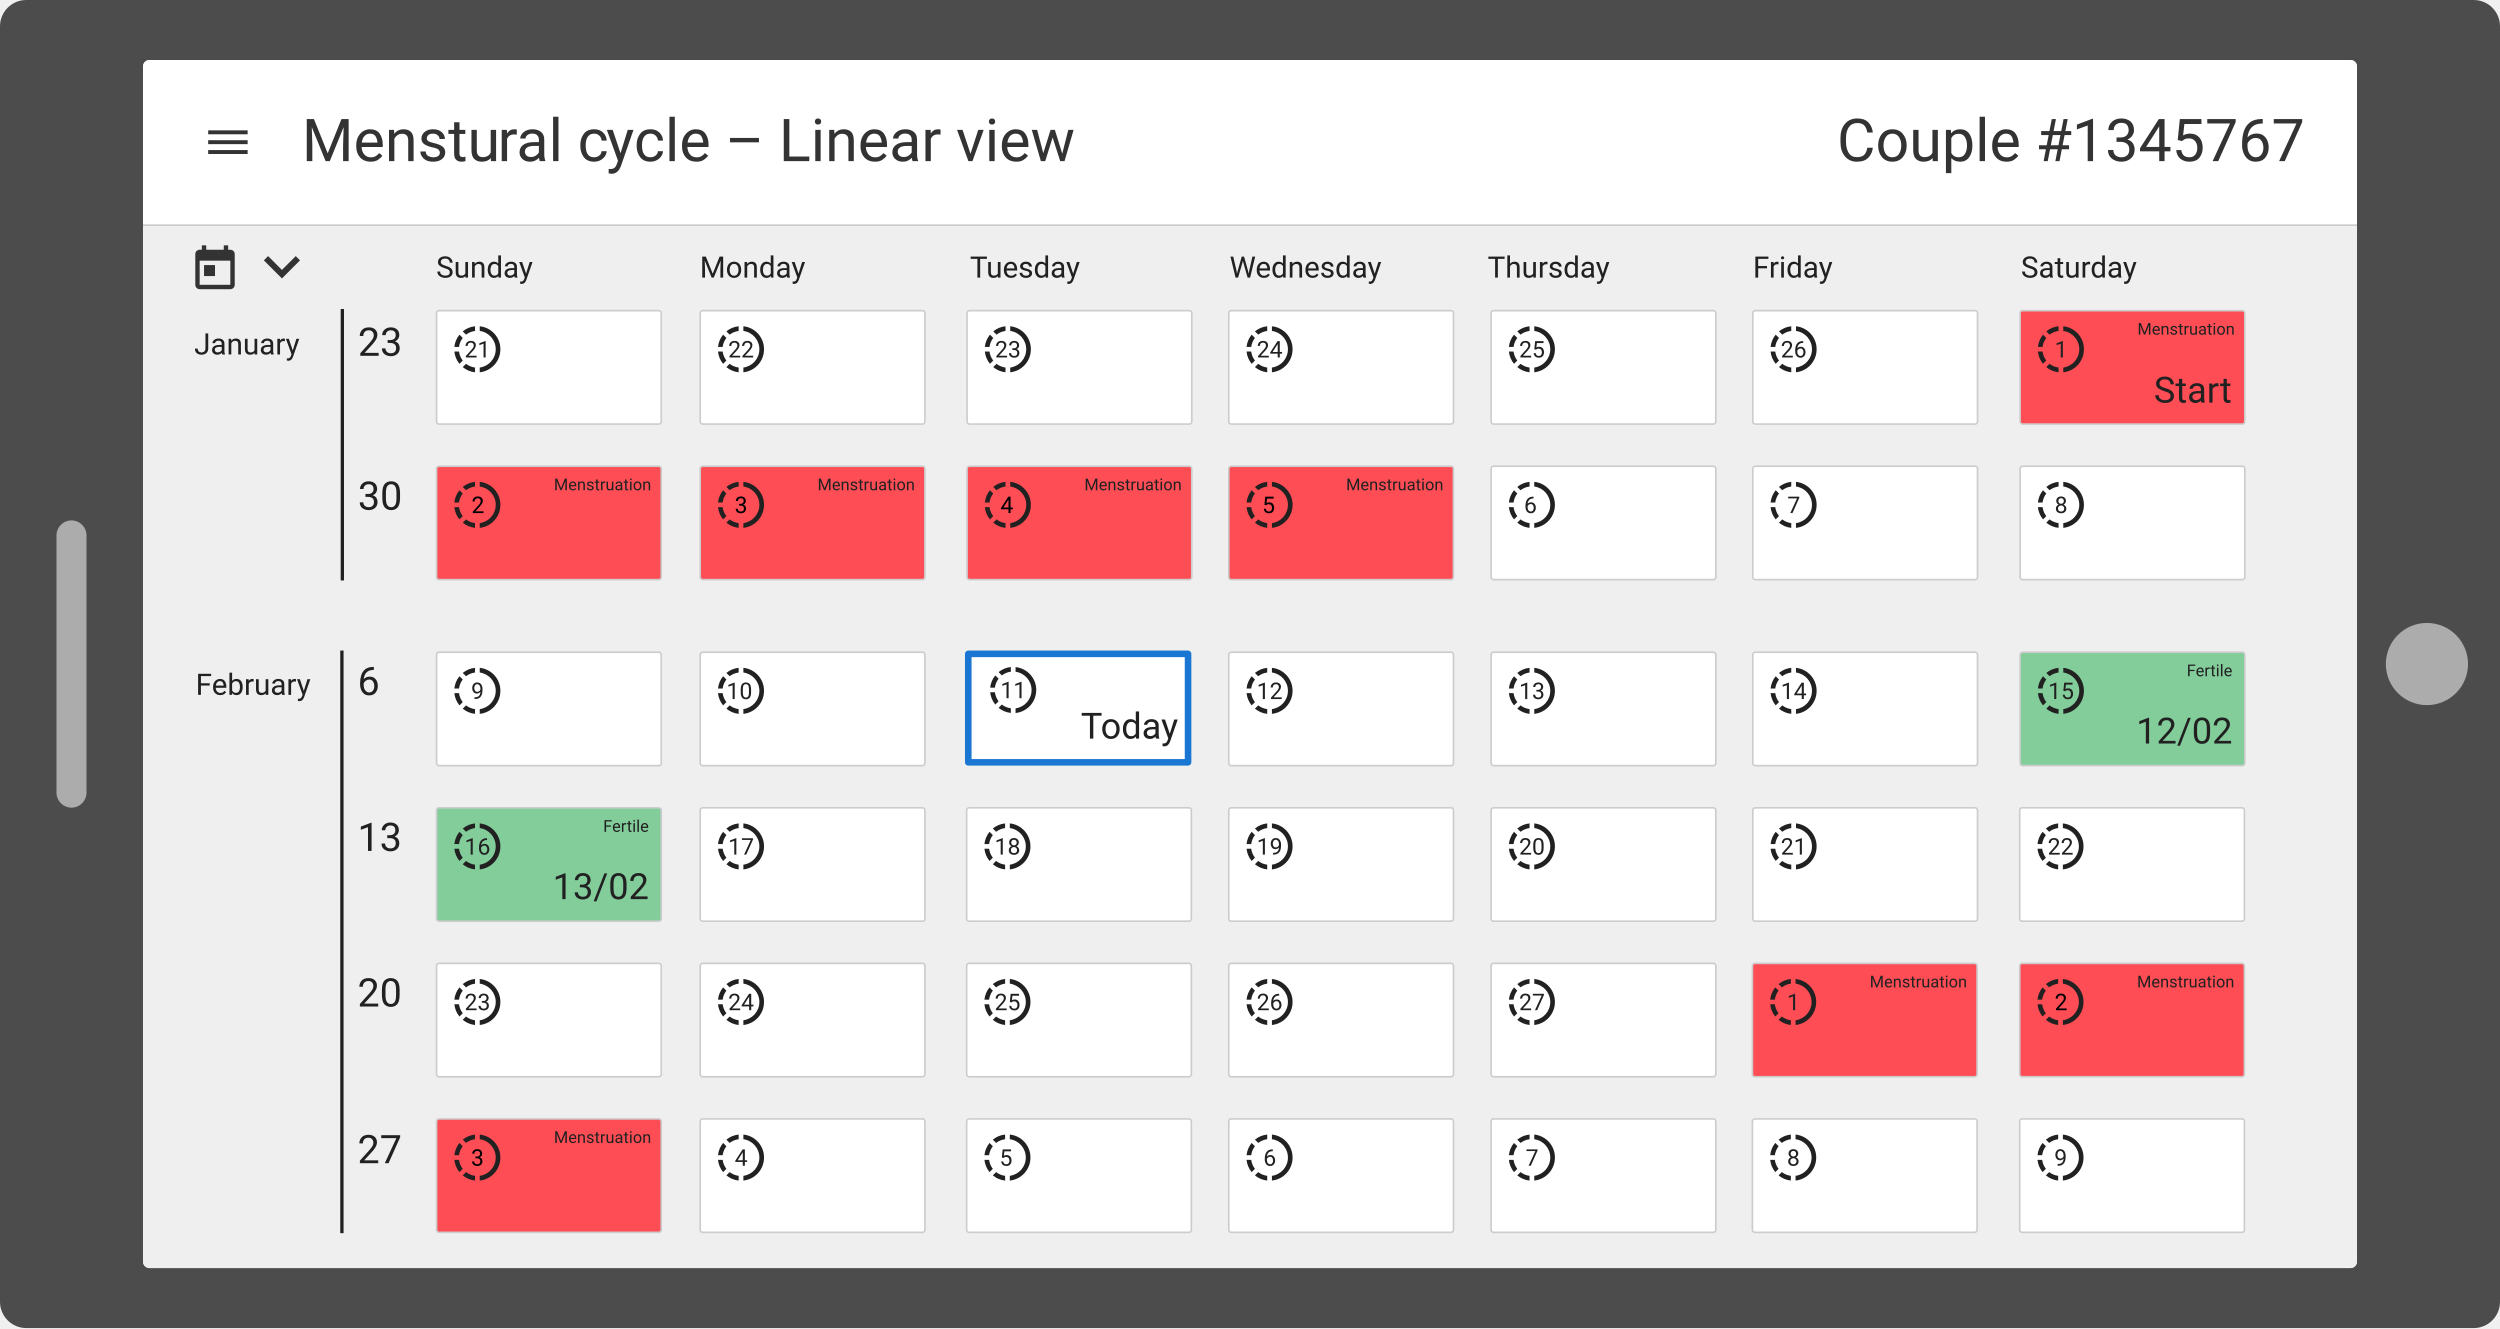
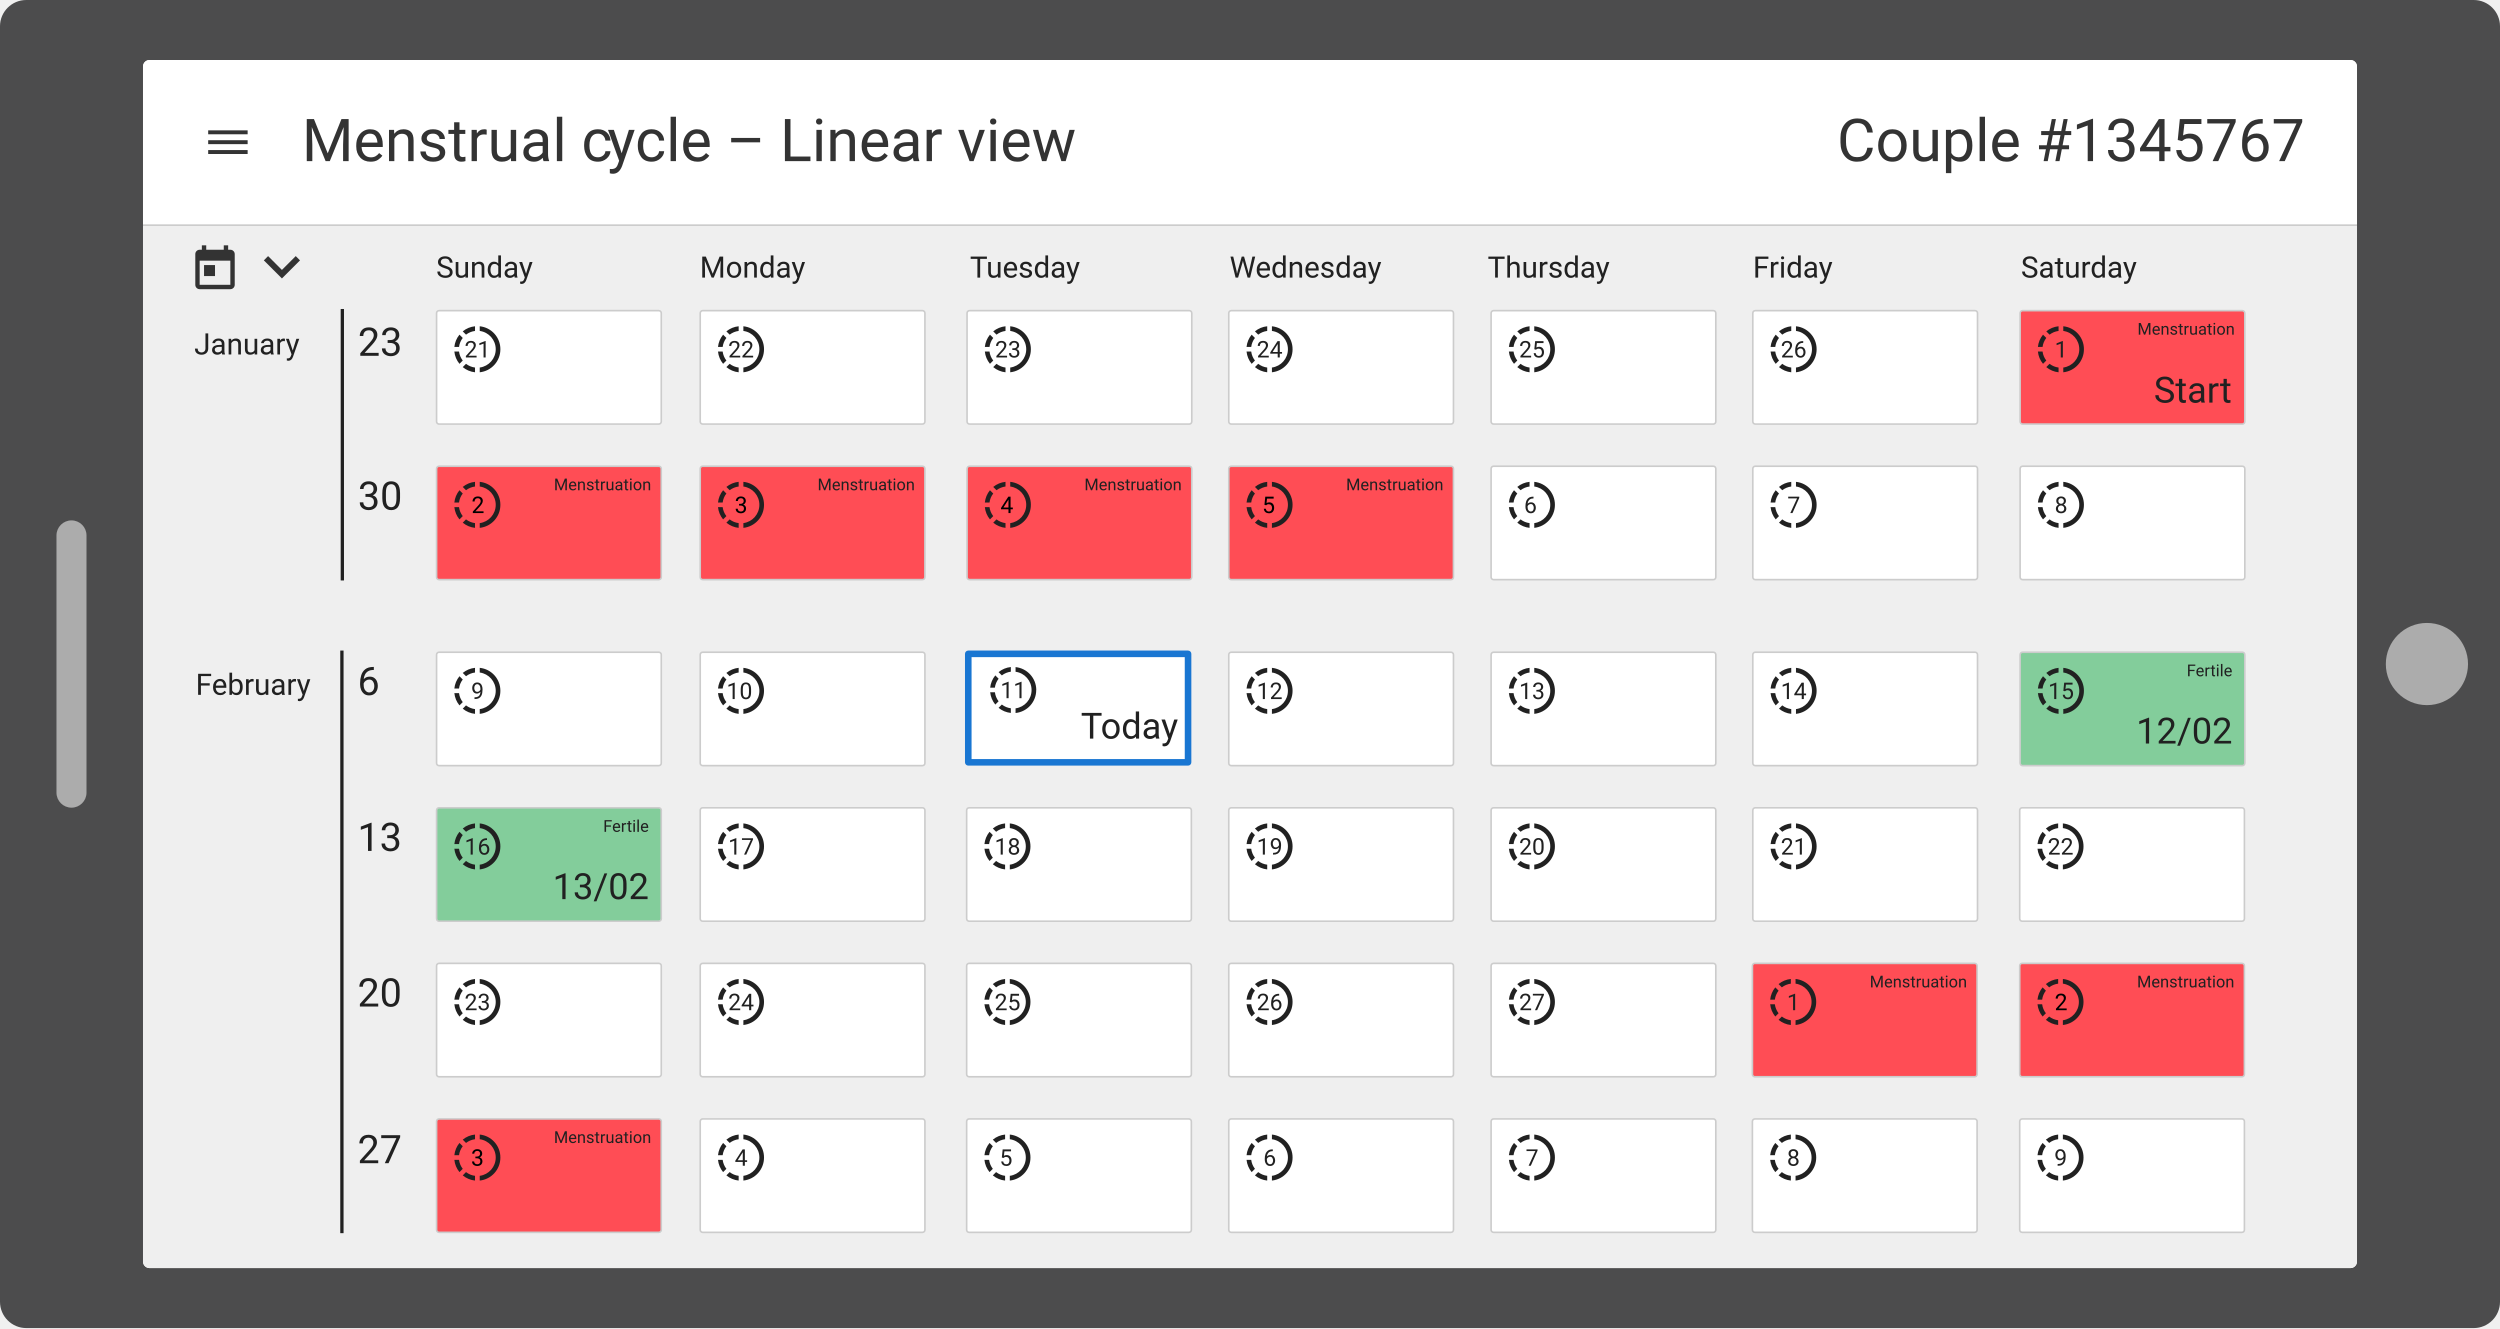
<svg xmlns="http://www.w3.org/2000/svg" xmlns:xlink="http://www.w3.org/1999/xlink" viewBox="0 0 1521 808">
  <defs>
-     <style>.cls-1{fill:#fff;}.cls-2{fill:#ccc;}.cls-12,.cls-19,.cls-22,.cls-23,.cls-3,.cls-5{fill:#212121;}.cls-4{fill:#ff4d55;}.cls-5{font-size:10px;}.cls-12,.cls-19,.cls-23,.cls-5{font-family:Roboto-Regular, Roboto;}.cls-6{fill:#4c4c4d;}.cls-7{fill:#acacac;}.cls-8{fill:#83cd9b;}.cls-9{letter-spacing:-0.01em;}.cls-10{letter-spacing:0.02em;}.cls-11{fill:#efefef;}.cls-12{font-size:18px;}.cls-13{letter-spacing:-0.01em;}.cls-14{letter-spacing:-0.05em;}.cls-15{letter-spacing:-0.02em;}.cls-16{letter-spacing:-0.01em;}.cls-17{letter-spacing:-0.01em;}.cls-18{letter-spacing:0.01em;}.cls-19{font-size:24px;}.cls-20{letter-spacing:0.13em;}.cls-21,.cls-27{fill:#333;}.cls-22,.cls-24{font-size:14px;font-family:Roboto-Medium, Roboto;}.cls-23{font-size:22px;}.cls-25{fill:#1976d2;}.cls-26{letter-spacing:-0.05em;}.cls-27{font-size:36px;font-family:Roboto-Light, Roboto;}.cls-28{letter-spacing:-0.02em;}.cls-29{letter-spacing:-0.01em;}</style>
+     <style>.cls-1{fill:#fff;}.cls-2{fill:#ccc;}.cls-12,.cls-19,.cls-22,.cls-23,.cls-3,.cls-5{fill:#212121;}.cls-4{fill:#ff4d55;}.cls-5{font-size:10px;}.cls-12,.cls-19,.cls-23,.cls-5{font-family:Roboto-Regular, Roboto;}.cls-6{fill:#4c4c4d;}.cls-7{fill:#acacac;}.cls-8{fill:#83cd9b;}.cls-9{letter-spacing:-0.01em;}.cls-10{letter-spacing:0.02em;}.cls-11{fill:#efefef;}.cls-12{font-size:18px;}.cls-13{letter-spacing:-0.01em;}.cls-14{letter-spacing:-0.05em;}.cls-15{letter-spacing:-0.02em;}.cls-16{letter-spacing:-0.01em;}.cls-17{letter-spacing:-0.01em;}.cls-18{letter-spacing:0.01em;}.cls-19{font-size:24px;}.cls-20{letter-spacing:0.13em;}.cls-21,.cls-27{fill:#333;}.cls-22,.cls-24{font-size:14px;font-family:Roboto-Medium, Roboto;}.cls-23{font-size:22px;}.cls-25{fill:#1976d2;}.cls-26{letter-spacing:-0.05em;}.cls-27{font-size:36px;font-family:Roboto-Light, Roboto;}.cls-28{letter-spacing:-0.01em;}</style>
    <symbol id="device" data-name="device" viewBox="0 0 1521 808">
      <rect class="cls-6" width="1521" height="808" rx="16" ry="16" />
      <rect class="cls-7" x="34.36" y="316.6" width="18.27" height="174.79" rx="9.14" ry="9.14" />
      <circle class="cls-7" cx="1476.54" cy="404" r="25" />
      <rect class="cls-1" x="87" y="36.5" width="1347" height="735" rx="4" ry="4" />
    </symbol>
    <symbol id="top-bar" data-name="top-bar" viewBox="0 0 1347 101">
      <path class="cls-1" d="M4,0H1343a4,4,0,0,1,4,4v96a0,0,0,0,1,0,0H0a0,0,0,0,1,0,0V4A4,4,0,0,1,4,0Z" />
      <text class="cls-27" transform="translate(1030.63 61.52)">Couple #1345767</text>
      <path class="cls-21" d="M39.66,54.8v2.4h24V54.8Zm0-6v2.4h24V48.8Zm0-6v2.4h24V42.8Z" />
      <rect class="cls-2" y="100" width="1347" height="1" />
    </symbol>
    <symbol id="calendar-item" data-name="calendar-item" viewBox="0 0 137.71 70">
      <rect class="cls-1" x="0.5" y="0.5" width="136.71" height="69" rx="1.5" ry="1.5" />
      <path class="cls-2" d="M135.71,1a1,1,0,0,1,1,1V68a1,1,0,0,1-1,1H2a1,1,0,0,1-1-1V2A1,1,0,0,1,2,1H135.71m0-1H2A2,2,0,0,0,0,2V68a2,2,0,0,0,2,2H135.71a2,2,0,0,0,2-2V2a2,2,0,0,0-2-2Z" />
      <path class="cls-3" d="M23.89,12.85V10a13.93,13.93,0,0,0-7.47,3.1l2,2A11.22,11.22,0,0,1,23.89,12.85Zm-7.46,4.26-2-2a14,14,0,0,0-3.11,7.47h2.84A11.13,11.13,0,0,1,16.43,17.11Zm-2.27,8.28H11.32a13.91,13.91,0,0,0,3.11,7.46l2-2A11.1,11.1,0,0,1,14.16,25.39Zm2.26,9.46A14,14,0,0,0,23.89,38V35.11a11.12,11.12,0,0,1-5.48-2.27ZM39.32,24A14.05,14.05,0,0,1,26.76,38V35.11a11.23,11.23,0,0,0,0-22.26V10A14,14,0,0,1,39.32,24Z" />
    </symbol>
    <symbol id="calendar-period" data-name="calendar-period" viewBox="0 0 137.71 70">
      <rect class="cls-4" x="0.5" y="0.5" width="136.71" height="69" rx="1.5" ry="1.5" />
      <path class="cls-2" d="M135.71,1a1,1,0,0,1,1,1V68a1,1,0,0,1-1,1H2a1,1,0,0,1-1-1V2A1,1,0,0,1,2,1H135.71m0-1H2A2,2,0,0,0,0,2V68a2,2,0,0,0,2,2H135.71a2,2,0,0,0,2-2V2a2,2,0,0,0-2-2Z" />
      <path class="cls-3" d="M23.89,12.85V10a13.93,13.93,0,0,0-7.47,3.1l2,2A11.22,11.22,0,0,1,23.89,12.85Zm-7.46,4.26-2-2a14,14,0,0,0-3.11,7.47h2.84A11.13,11.13,0,0,1,16.43,17.11Zm-2.27,8.28H11.32a13.91,13.91,0,0,0,3.11,7.46l2-2A11.1,11.1,0,0,1,14.16,25.39Zm2.26,9.46A14,14,0,0,0,23.89,38V35.11a11.12,11.12,0,0,1-5.48-2.27ZM39.32,24A14.05,14.05,0,0,1,26.76,38V35.11a11.23,11.23,0,0,0,0-22.26V10A14,14,0,0,1,39.32,24Z" />
      <text class="cls-5" transform="translate(71.86 15.13)">Menstruation</text>
    </symbol>
    <symbol id="fertile" data-name="fertile" viewBox="0 0 137.71 70">
      <rect class="cls-8" x="0.5" y="0.5" width="136.71" height="69" rx="1.5" ry="1.5" />
      <path class="cls-2" d="M135.71,1a1,1,0,0,1,1,1V68a1,1,0,0,1-1,1H2a1,1,0,0,1-1-1V2A1,1,0,0,1,2,1H135.71m0-1H2A2,2,0,0,0,0,2V68a2,2,0,0,0,2,2H135.71a2,2,0,0,0,2-2V2a2,2,0,0,0-2-2Z" />
      <path class="cls-3" d="M23.89,12.85V10a13.93,13.93,0,0,0-7.47,3.1l2,2A11.22,11.22,0,0,1,23.89,12.85Zm-7.46,4.26-2-2a14,14,0,0,0-3.11,7.47h2.84A11.13,11.13,0,0,1,16.43,17.11Zm-2.27,8.28H11.32a13.91,13.91,0,0,0,3.11,7.46l2-2A11.1,11.1,0,0,1,14.16,25.39Zm2.26,9.46A14,14,0,0,0,23.89,38V35.11a11.12,11.12,0,0,1-5.48-2.27ZM39.32,24A14.05,14.05,0,0,1,26.76,38V35.11a11.23,11.23,0,0,0,0-22.26V10A14,14,0,0,1,39.32,24Z" />
      <text class="cls-5" transform="translate(101.86 15.13)">
        <tspan class="cls-9">F</tspan>
        <tspan x="5.42" y="0">e</tspan>
        <tspan class="cls-10" x="10.72" y="0">r</tspan>
        <tspan x="14.35" y="0">tile</tspan>
      </text>
    </symbol>
    <symbol id="linear-view" data-name="linear-view" viewBox="0 0 1347 634">
      <path class="cls-11" d="M0,0H1347a0,0,0,0,1,0,0V630a4,4,0,0,1-4,4H4a4,4,0,0,1-4-4V0A0,0,0,0,1,0,0Z" />
      <text class="cls-12" transform="translate(178.36 31.4)">Sund<tspan class="cls-13" x="40.68" y="0">a</tspan>
        <tspan x="50.34" y="0">y</tspan>
      </text>
      <text class="cls-12" transform="translate(338.76 31.4)">Mond<tspan class="cls-13" x="46.06" y="0">a</tspan>
        <tspan x="55.72" y="0">y</tspan>
      </text>
      <text class="cls-12" transform="translate(503.11 31.4)">
        <tspan class="cls-14">T</tspan>
        <tspan x="9.91" y="0">uesd</tspan>
        <tspan class="cls-13" x="48.8" y="0">a</tspan>
        <tspan x="58.46" y="0">y</tspan>
      </text>
      <text class="cls-12" transform="translate(661.08 31.4)">
        <tspan class="cls-15">W</tspan>
        <tspan x="15.7" y="0">ednesd</tspan>
        <tspan class="cls-13" x="74.29" y="0">a</tspan>
        <tspan x="83.94" y="0">y</tspan>
      </text>
      <text class="cls-12" transform="translate(818.08 31.4)">Thursd<tspan class="cls-13" x="56.1" y="0">a</tspan>
        <tspan x="65.76" y="0">y</tspan>
      </text>
      <text class="cls-12" transform="translate(979.49 31.4)">
        <tspan class="cls-16">F</tspan>
        <tspan x="9.72" y="0">rid</tspan>
        <tspan class="cls-13" x="30.33" y="0">a</tspan>
        <tspan x="39.99" y="0">y</tspan>
      </text>
      <text class="cls-12" transform="translate(1142.54 31.4)">Satu<tspan class="cls-17" x="36.27" y="0">r</tspan>
        <tspan x="42.2" y="0">d</tspan>
        <tspan class="cls-13" x="52.35" y="0">a</tspan>
        <tspan x="62.01" y="0">y</tspan>
      </text>
      <text class="cls-12" transform="translate(31.14 78.14)">Janua<tspan class="cls-18" x="49.37" y="0">r</tspan>
        <tspan x="55.62" y="0">y</tspan>
      </text>
      <rect class="cls-3" x="120.28" y="50.49" width="2" height="165.16" />
      <text class="cls-19" transform="translate(130.77 78.97)">23</text>
      <text class="cls-19" transform="translate(130.77 172.62)">30</text>
      <text class="cls-12" transform="translate(32.05 285.24)">
        <tspan class="cls-9">F</tspan>
        <tspan x="9.76" y="0">ebrua</tspan>
        <tspan class="cls-18" x="55.2" y="0">r</tspan>
        <tspan x="61.45" y="0">y</tspan>
      </text>
      <rect class="cls-3" x="120.02" y="258.3" width="2" height="354.46" />
      <text class="cls-19" transform="translate(130.52 285.35)">6</text>
      <text class="cls-19" transform="translate(130.52 380.22)">13<tspan class="cls-20" x="26.95" y="0">	</tspan>
      </text>
      <text class="cls-19" transform="translate(130.52 474.87)">20</text>
      <text class="cls-19" transform="translate(130.52 570.21)">27</text>
      <path class="cls-21" d="M92.93,18.31l-8.41,8.41-8.41-8.41-2.59,2.6,11,11,11-11Z" />
      <path class="cls-21" d="M53.14,14.44H51.81V11.77H49.14v2.67H38.47V11.77H35.81v2.67H34.47a2.65,2.65,0,0,0-2.65,2.67V35.77a2.66,2.66,0,0,0,2.66,2.67H53.14a2.67,2.67,0,0,0,2.67-2.67V17.11A2.67,2.67,0,0,0,53.14,14.44Zm0,21.33H34.47V21.11H53.14Zm-16-12h6.67v6.67H37.14Z" />
      <use id="calendar-item-3" data-name="calendar-item" width="137.71" height="70" transform="translate(178.11 51)" xlink:href="#calendar-item" />
      <text class="cls-22" transform="translate(195.61 79.99)">21</text>
      <use width="137.71" height="70" transform="translate(338.51 51)" xlink:href="#calendar-item" />
      <text class="cls-22" transform="translate(356 79.99)">22</text>
      <use width="137.71" height="70" transform="translate(500.86 51)" xlink:href="#calendar-item" />
      <text class="cls-22" transform="translate(518.36 79.99)">23</text>
      <use width="137.71" height="70" transform="translate(660.08 51)" xlink:href="#calendar-item" />
      <text class="cls-22" transform="translate(677.58 79.99)">24</text>
      <use width="137.71" height="70" transform="translate(819.69 51)" xlink:href="#calendar-item" />
      <text class="cls-22" transform="translate(837.19 79.99)">25</text>
      <use id="calendar-item-14" data-name="calendar-item" width="137.71" height="70" transform="translate(978.91 51)" xlink:href="#calendar-item" />
      <text class="cls-22" transform="translate(996.41 79.99)">26</text>
      <use width="137.71" height="70" transform="translate(819.69 145.65)" xlink:href="#calendar-item" />
      <text class="cls-22" transform="translate(840.19 174.64)">6</text>
      <use width="137.71" height="70" transform="translate(978.91 145.65)" xlink:href="#calendar-item" />
      <text class="cls-22" transform="translate(1000.41 174.64)">7</text>
      <use id="calendar-item-21" data-name="calendar-item" width="137.71" height="70" transform="translate(1141.54 145.65)" xlink:href="#calendar-item" />
      <text class="cls-22" transform="translate(1163.04 174.64)">8</text>
      <use width="137.71" height="70" transform="translate(1141.54 51)" xlink:href="#calendar-period" />
      <text class="cls-22" transform="translate(1163.06 79.99)">1</text>
      <text class="cls-23" transform="translate(1223.4 107.46)">Sta<tspan class="cls-10" x="32.21" y="0">r</tspan>
        <tspan x="40.19" y="0">t</tspan>
      </text>
      <use id="calendar-period-5" data-name="calendar-period" width="137.71" height="70" transform="translate(178.11 145.65)" xlink:href="#calendar-period" />
      <text class="cls-24" transform="translate(199.84 174.64)">2</text>
      <use width="137.71" height="70" transform="translate(338.51 145.65)" xlink:href="#calendar-period" />
      <text class="cls-24" transform="translate(359.94 174.64)">3</text>
      <use width="137.71" height="70" transform="translate(500.86 145.65)" xlink:href="#calendar-period" />
      <text class="cls-24" transform="translate(521.65 174.64)">4</text>
      <use width="137.71" height="70" transform="translate(660.08 145.65)" xlink:href="#calendar-period" />
      <text class="cls-24" transform="translate(680.87 174.64)">5</text>
      <use width="137.71" height="70" transform="translate(178.11 258.81)" xlink:href="#calendar-item" />
      <text class="cls-22" transform="translate(199.61 287.8)">9</text>
      <use width="137.71" height="70" transform="translate(338.51 258.81)" xlink:href="#calendar-item" />
      <text class="cls-22" transform="translate(355.01 287.8)">10</text>
      <rect class="cls-1" x="502.1" y="260.3" width="133.71" height="66" />
      <path class="cls-25" d="M633.81,262.3v62H504.1v-62H633.81m2-4H502.1a2,2,0,0,0-2,2v66a2,2,0,0,0,2,2H635.81a2,2,0,0,0,2-2v-66a2,2,0,0,0-2-2Z" />
      <path class="cls-3" d="M528,271.16v-2.84a14,14,0,0,0-7.47,3.1l2,2A11.12,11.12,0,0,1,528,271.16Zm-7.46,4.25-2-2a14,14,0,0,0-3.11,7.46h2.84A11.17,11.17,0,0,1,520.58,275.41Zm-2.27,8.28h-2.84a14.05,14.05,0,0,0,3.11,7.47l2-2A11.06,11.06,0,0,1,518.31,283.69Zm2.26,9.46a14,14,0,0,0,7.47,3.1v-2.83a11.22,11.22,0,0,1-5.48-2.28Zm22.9-10.86a14,14,0,0,1-12.56,14v-2.83a11.23,11.23,0,0,0,0-22.26v-2.84A14.06,14.06,0,0,1,543.47,282.29Z" />
      <text class="cls-23" transform="translate(570.57 311.87)">
        <tspan class="cls-26">T</tspan>
        <tspan x="12.06" y="0">od</tspan>
        <tspan class="cls-13" x="37.02" y="0">a</tspan>
        <tspan x="48.82" y="0">y</tspan>
      </text>
      <text class="cls-22" transform="translate(521.65 287.29)">11</text>
      <use width="137.71" height="70" transform="translate(338.51 353.46)" xlink:href="#calendar-item" />
      <text class="cls-22" transform="translate(356.01 382.45)">17</text>
      <use width="137.71" height="70" transform="translate(500.61 353.46)" xlink:href="#calendar-item" />
      <text class="cls-22" transform="translate(518.1 382.45)">18</text>
      <use width="137.71" height="70" transform="translate(660.08 353.46)" xlink:href="#calendar-item" />
      <text class="cls-22" transform="translate(677.58 382.45)">19</text>
      <use width="137.71" height="70" transform="translate(819.69 353.46)" xlink:href="#calendar-item" />
      <text class="cls-22" transform="translate(837.19 382.45)">20</text>
      <use width="137.71" height="70" transform="translate(978.91 353.46)" xlink:href="#calendar-item" />
      <text class="cls-22" transform="translate(996.41 382.45)">21</text>
      <use width="137.71" height="70" transform="translate(178.11 448.11)" xlink:href="#calendar-item" />
      <text class="cls-22" transform="translate(195.61 477.1)">23</text>
      <use id="calendar-item-40" data-name="calendar-item" width="137.71" height="70" transform="translate(338.51 448.11)" xlink:href="#calendar-item" />
      <text class="cls-22" transform="translate(356 477.1)">24</text>
      <use width="137.71" height="70" transform="translate(500.61 448.11)" xlink:href="#calendar-item" />
      <text class="cls-22" transform="translate(518.1 477.1)">25</text>
      <use width="137.71" height="70" transform="translate(660.08 448.11)" xlink:href="#calendar-item" />
      <text class="cls-22" transform="translate(677.58 477.1)">26</text>
      <use width="137.71" height="70" transform="translate(819.69 448.11)" xlink:href="#calendar-item" />
      <text class="cls-22" transform="translate(837.19 477.1)">27</text>
      <use id="calendar-item-49" data-name="calendar-item" width="137.71" height="70" transform="translate(1141.29 353.46)" xlink:href="#calendar-item" />
      <text class="cls-22" transform="translate(1158.79 382.45)">22</text>
      <use id="calendar-item-52" data-name="calendar-item" width="137.71" height="70" transform="translate(660.08 258.81)" xlink:href="#calendar-item" />
      <text class="cls-22" transform="translate(677.58 287.8)">12</text>
      <use width="137.71" height="70" transform="translate(819.69 258.81)" xlink:href="#calendar-item" />
      <text class="cls-22" transform="translate(837.19 287.8)">13</text>
      <use id="calendar-item-57" data-name="calendar-item" width="137.71" height="70" transform="translate(978.91 258.81)" xlink:href="#calendar-item" />
      <text class="cls-22" transform="translate(996.41 287.8)">14</text>
      <use width="137.71" height="70" transform="translate(338.51 542.76)" xlink:href="#calendar-item" />
      <text class="cls-22" transform="translate(360 571.75)">4</text>
      <use width="137.71" height="70" transform="translate(500.61 542.76)" xlink:href="#calendar-item" />
      <text class="cls-22" transform="translate(521.1 571.75)">5</text>
      <use width="137.71" height="70" transform="translate(660.08 542.76)" xlink:href="#calendar-item" />
      <text class="cls-22" transform="translate(681.58 571.75)">6</text>
      <use id="calendar-item-66" data-name="calendar-item" width="137.71" height="70" transform="translate(819.69 542.76)" xlink:href="#calendar-item" />
      <text class="cls-22" transform="translate(841.19 571.75)">7</text>
      <use width="137.71" height="70" transform="translate(978.66 542.76)" xlink:href="#calendar-item" />
      <text class="cls-22" transform="translate(1000.16 571.75)">8</text>
      <use id="calendar-item-71" data-name="calendar-item" width="137.71" height="70" transform="translate(1141.29 542.76)" xlink:href="#calendar-item" />
      <text class="cls-22" transform="translate(1162.79 571.75)">9</text>
      <use width="137.71" height="70" transform="translate(978.66 448.11)" xlink:href="#calendar-period" />
      <text class="cls-22" transform="translate(1000.18 477.1)">1</text>
      <use id="fertile-3" data-name="fertile" width="137.71" height="70" transform="translate(1141.54 258.81)" xlink:href="#fertile" />
      <text class="cls-22" transform="translate(1159.06 287.8)">15</text>
      <text class="cls-23" transform="translate(1212.69 314.87)">12/02</text>
      <use id="fertile-6" data-name="fertile" width="137.71" height="70" transform="translate(178.11 353.46)" xlink:href="#fertile" />
      <text class="cls-22" transform="translate(195.63 382.45)">16</text>
      <text class="cls-23" transform="translate(249.26 409.52)">13/02</text>
      <use width="137.71" height="70" transform="translate(1141.29 448.11)" xlink:href="#calendar-period" />
      <text class="cls-24" transform="translate(1163.02 477.1)">2</text>
      <use width="137.71" height="70" transform="translate(178.11 542.76)" xlink:href="#calendar-period" />
      <text class="cls-24" transform="translate(199.55 571.75)">3</text>
    </symbol>
  </defs>
  <g id="Layer_2" data-name="Layer 2">
    <g id="Layer_1-2" data-name="Layer 1">
      <use id="device-3" data-name="device" width="1521" height="808" xlink:href="#device" />
      <use id="top-bar-3" data-name="top-bar" width="1347" height="101" transform="translate(87 36.5)" xlink:href="#top-bar" />
      <use id="linear-view-3" data-name="linear-view" width="1347" height="634" transform="translate(87 137.5)" xlink:href="#linear-view" />
-       <text class="cls-27" transform="translate(183.67 98.02)">Menstu<tspan class="cls-28" x="119.09" y="0">r</tspan>
-         <tspan x="130.5" y="0">al c</tspan>
-         <tspan class="cls-29" x="185.15" y="0">y</tspan>
-         <tspan x="202.03" y="0">cle – Linear view</tspan>
+       <text class="cls-27" transform="translate(183.67 98.02)">Menstrual c<tspan class="cls-28" x="185.85" y="0">y</tspan>
+         <tspan x="202.73" y="0">cle – Linear view</tspan>
      </text>
    </g>
  </g>
</svg>
